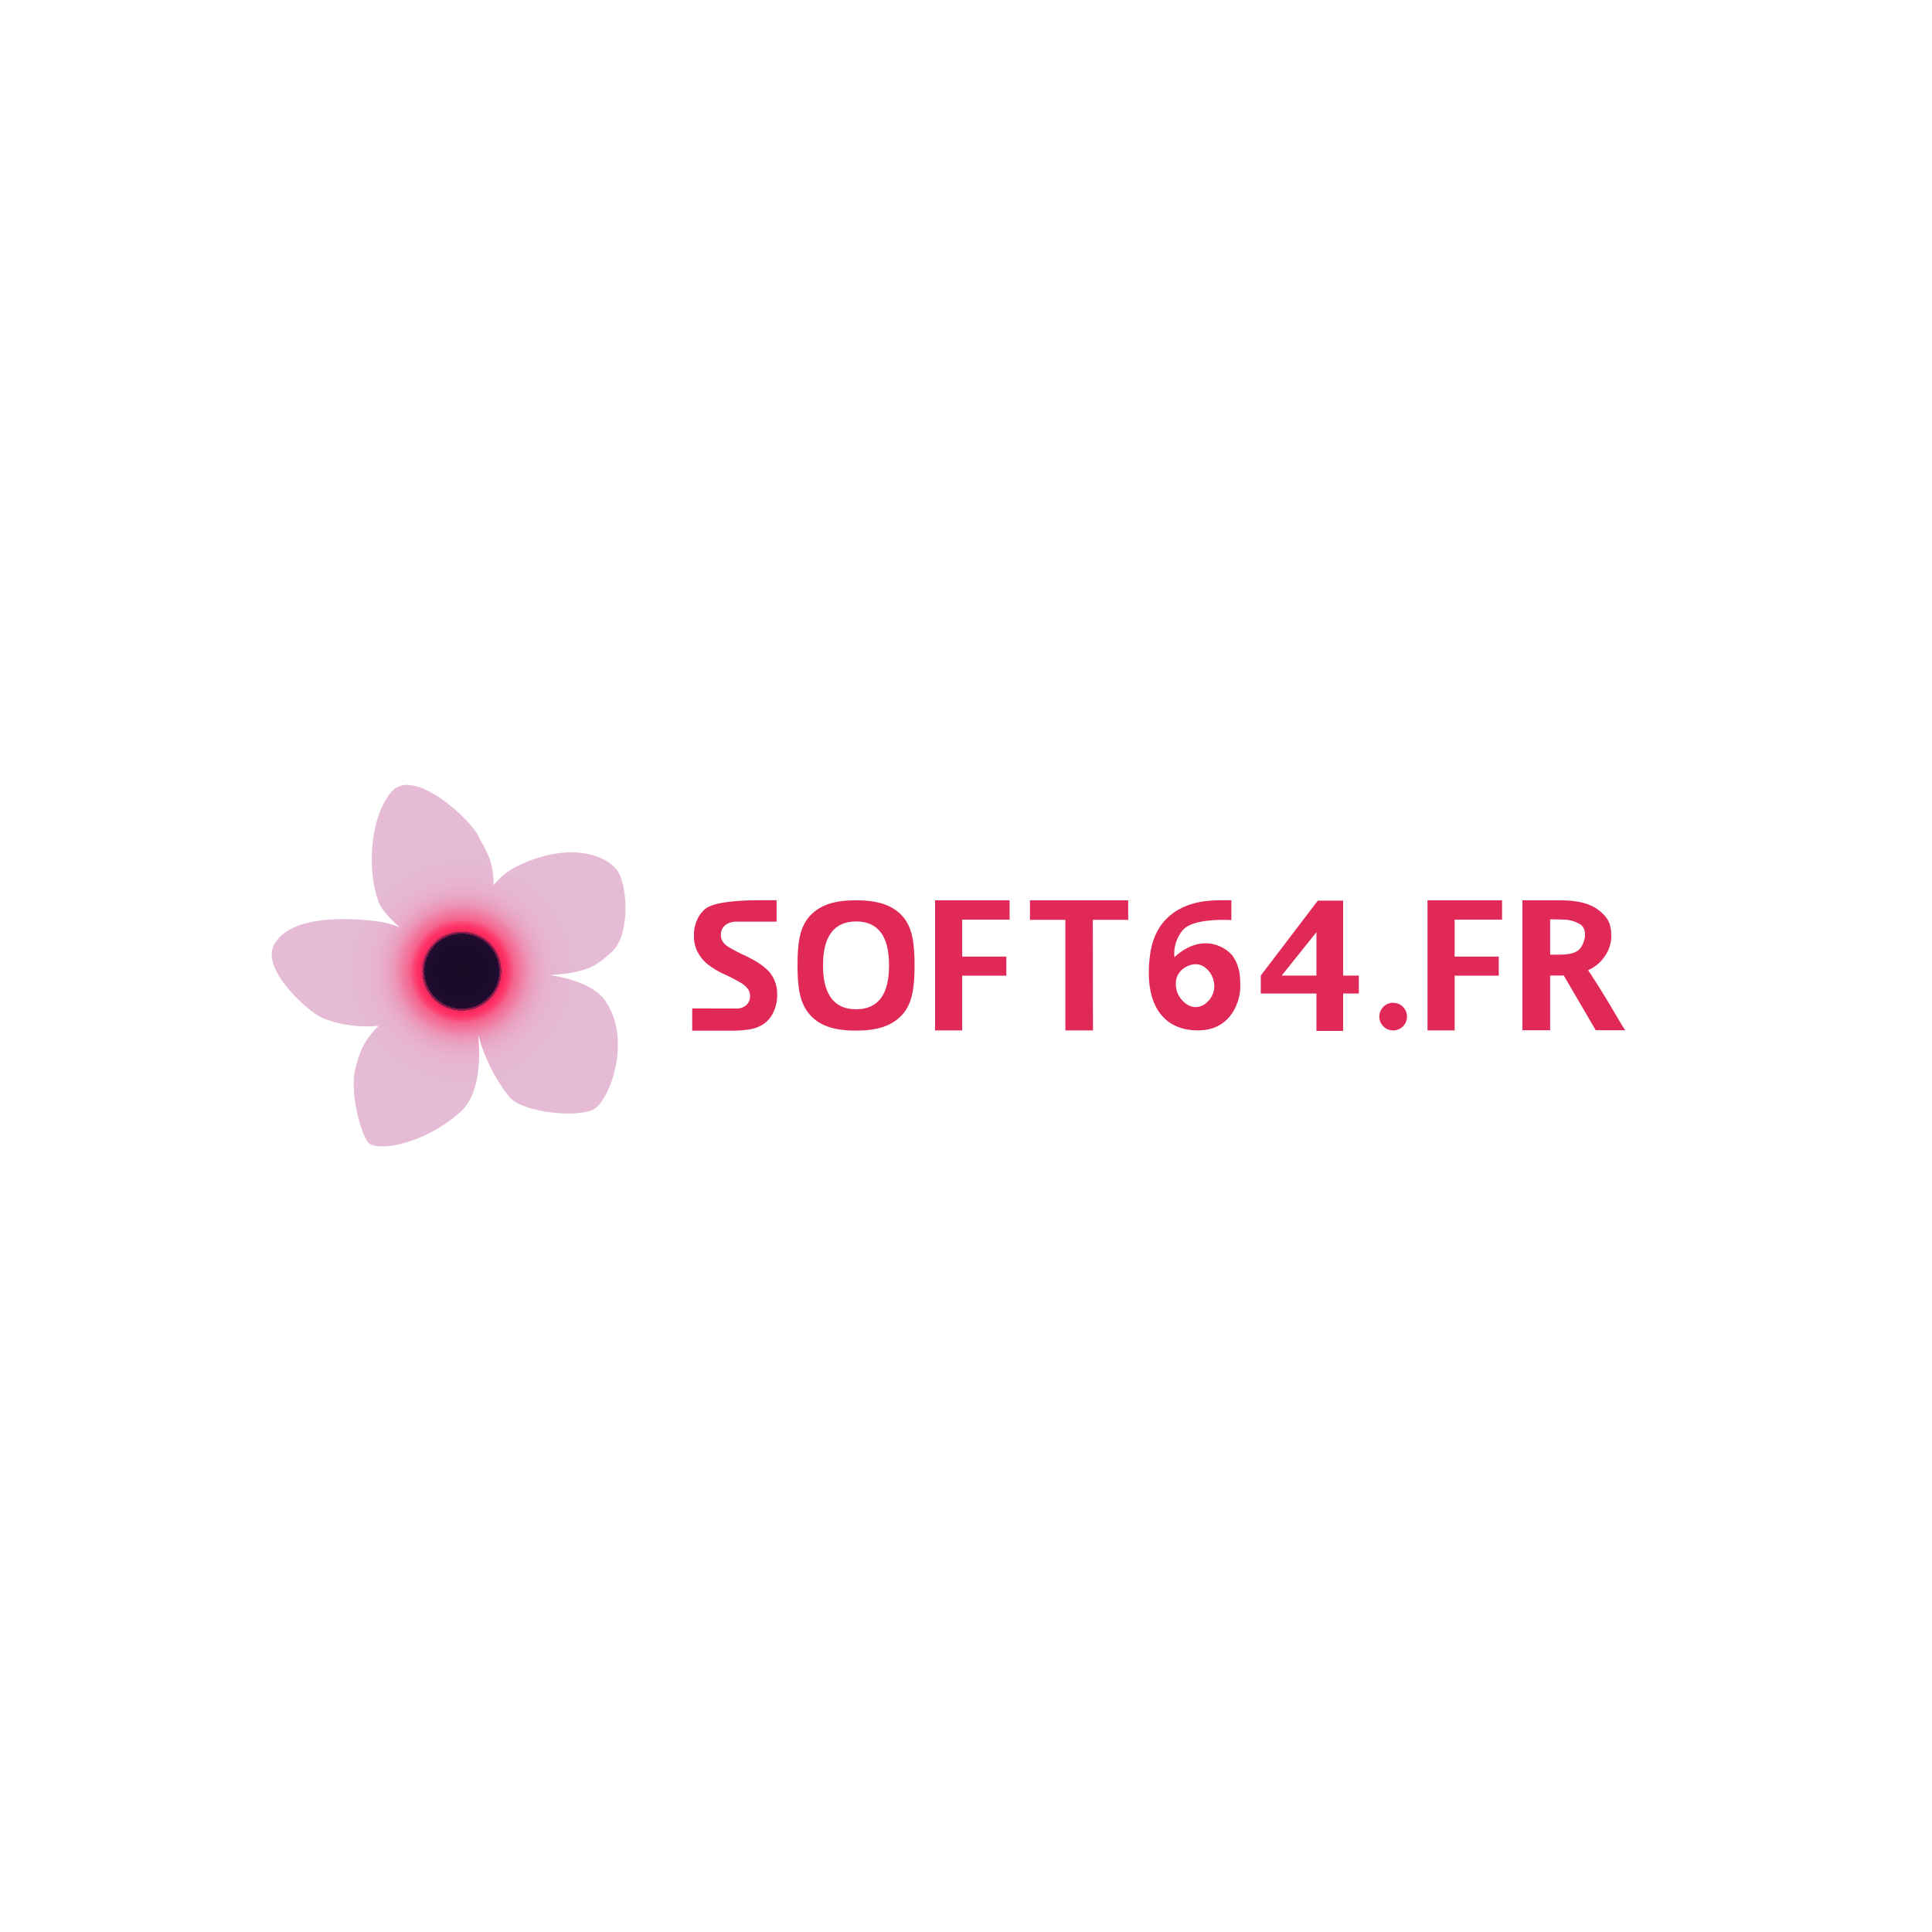
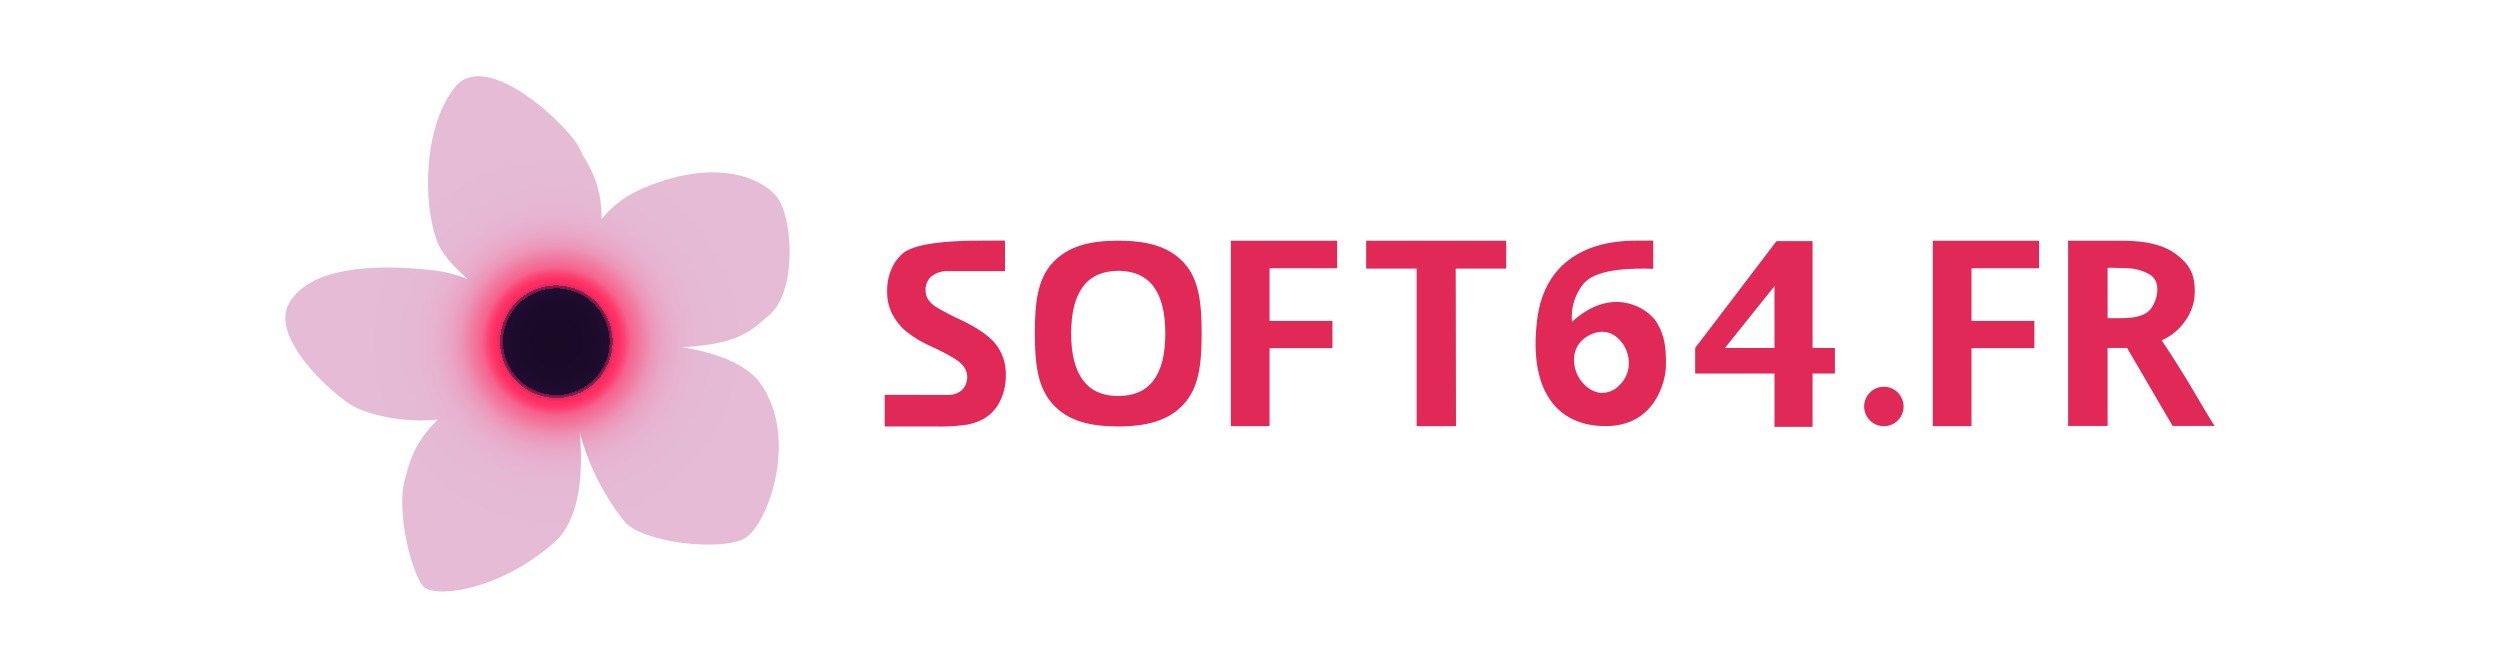
- <svg xmlns="http://www.w3.org/2000/svg" id="ligne_txt_rouge" data-name="ligne txt rouge" viewBox="0 0 600.25 600.25">
-   <defs>
-     <radialGradient id="Dégradé_rose_simple" cx="143.48" cy="301.73" r="64.56" gradientUnits="userSpaceOnUse">
-       <stop offset="0" stop-color="#1a0a26" />
-       <stop offset="0.12" stop-color="#1b0a28" />
-       <stop offset="0.17" stop-color="#1f0c2f" />
-       <stop offset="0.18" stop-color="#220d33" />
-       <stop offset="0.18" stop-color="#44123a" />
-       <stop offset="0.18" stop-color="#701844" />
-       <stop offset="0.19" stop-color="#961e4c" />
-       <stop offset="0.19" stop-color="#b72353" />
-       <stop offset="0.19" stop-color="#d12658" />
-       <stop offset="0.19" stop-color="#e6295d" />
-       <stop offset="0.2" stop-color="#f42b60" />
-       <stop offset="0.2" stop-color="#fc2d61" />
-       <stop offset="0.21" stop-color="#ff2d62" />
-       <stop offset="0.23" stop-color="#fb4374" />
-       <stop offset="0.25" stop-color="#f5638e" />
-       <stop offset="0.29" stop-color="#f07ea4" />
-       <stop offset="0.32" stop-color="#ec95b7" />
-       <stop offset="0.36" stop-color="#e9a6c5" />
-       <stop offset="0.41" stop-color="#e7b2cf" />
-       <stop offset="0.48" stop-color="#e5b9d4" />
-       <stop offset="0.66" stop-color="#e5bbd6" />
-       <stop offset="1" stop-color="#e5bbd6" />
+ <svg xmlns="http://www.w3.org/2000/svg" id="ligne_txt_rouge" data-name="ligne txt rouge" viewBox="0 0 420.521 112.312" version="1.1" width="420.521" height="112.312">
+   <defs id="defs22">
+     <radialGradient id="degrade_rose_simple" cx="143.48" cy="301.73" r="64.56" gradientUnits="userSpaceOnUse" gradientTransform="translate(-84.41893,-243.8617)">
+       <stop offset="0" stop-color="#1a0a26" id="stop1" />
+       <stop offset="0.12" stop-color="#1b0a28" id="stop2" />
+       <stop offset="0.17" stop-color="#1f0c2f" id="stop3" />
+       <stop offset="0.18" stop-color="#220d33" id="stop4" />
+       <stop offset="0.18" stop-color="#44123a" id="stop5" />
+       <stop offset="0.18" stop-color="#701844" id="stop6" />
+       <stop offset="0.19" stop-color="#961e4c" id="stop7" />
+       <stop offset="0.19" stop-color="#b72353" id="stop8" />
+       <stop offset="0.19" stop-color="#d12658" id="stop9" />
+       <stop offset="0.19" stop-color="#e6295d" id="stop10" />
+       <stop offset="0.2" stop-color="#f42b60" id="stop11" />
+       <stop offset="0.2" stop-color="#fc2d61" id="stop12" />
+       <stop offset="0.21" stop-color="#ff2d62" id="stop13" />
+       <stop offset="0.23" stop-color="#fb4374" id="stop14" />
+       <stop offset="0.25" stop-color="#f5638e" id="stop15" />
+       <stop offset="0.29" stop-color="#f07ea4" id="stop16" />
+       <stop offset="0.32" stop-color="#ec95b7" id="stop17" />
+       <stop offset="0.36" stop-color="#e9a6c5" id="stop18" />
+       <stop offset="0.41" stop-color="#e7b2cf" id="stop19" />
+       <stop offset="0.48" stop-color="#e5b9d4" id="stop20" />
+       <stop offset="0.66" stop-color="#e5bbd6" id="stop21" />
+       <stop offset="1" stop-color="#e5bbd6" id="stop22" />
    </radialGradient>
  </defs>
-   <path d="M188.1,311c-3.1-4.5-9.92-6.87-17.23-8.08,12.33-.6,15.15-3.6,19.08-7.05,5.86-5.14,5-19.7,2.29-24.67s-14-10.16-30.84-2.46a22.71,22.71,0,0,0-8.05,6.25c.12-8.55-3.57-12.44-4.65-15.1-1.85-4.56-20.13-22.12-27.12-13.84s-7.42,25.41-3.93,34.21c1,2.41,3.44,5.14,6.52,7.82a31,31,0,0,0-7.39-1.91c-13.76-1.58-27-.44-31.46,7s8.85,19.53,13.42,22.33c3.57,2.19,11.64,4,18.9,3.21-5.19,5.1-6.12,9.17-7.16,13-2,7.3,1.54,20.39,3.89,23.24S131,356.07,143,345.51c5.64-5,6.38-14.88,5.59-24a52.72,52.72,0,0,0,9.54,19.15c3.73,5,21.7,6.85,26.55,3.85S196.38,323,188.1,311Z" fill="url(#Dégradé_rose_simple)" />
-   <g id="txt">
-     <path d="M481.61,303.09v17H473V279.72h11.78c5.49,0,9.2,1,11.83,3s4,4,4,8a10.79,10.79,0,0,1-2,6.35,11.93,11.93,0,0,1-5.21,4.35c6.08,9.09,9.69,16,11.54,18.67h-9.16l-9.93-17Zm0-6.49h2.77c2.11,0,5.16-.15,6.62-2s2.32-5.7.1-7.31a10,10,0,0,0-5.26-1.58c-.35,0-4.23-.15-4.23-.07Z" fill="#e12957" />
-     <path d="M220.78,313.32h-5.72c0,1,0,1.05,0,1.68v5.21H216c1.75,0,5.27,0,10.43,0a36.74,36.74,0,0,0,5.62-.28,11.57,11.57,0,0,0,4.65-1.43,9,9,0,0,0,3.06-3,12.34,12.34,0,0,0,1.7-6.45,10.59,10.59,0,0,0-2.1-6.67q-2.1-2.73-7.77-5.43a52.78,52.78,0,0,1-5.43-2.84,5.78,5.78,0,0,1-1.67-1.63,3.64,3.64,0,0,1-.52-2,3.74,3.74,0,0,1,1.29-3,5.5,5.5,0,0,1,3.74-1.13h12.28V279.7c-.28,0-3.5,0-4.83,0-1.84,0-3.68,0-5.52.12a53.67,53.67,0,0,0-5.8.55,22,22,0,0,0-3.76.87,11.2,11.2,0,0,0-1.24.52,4.58,4.58,0,0,0-1.13.71,9.83,9.83,0,0,0-1.82,2.14,11.49,11.49,0,0,0-1.59,6.09,10.63,10.63,0,0,0,1.11,5,12.49,12.49,0,0,0,2.95,3.73,24.91,24.91,0,0,0,5.56,3.34,52.68,52.68,0,0,1,5.24,2.74,7.78,7.78,0,0,1,1.95,1.78,4,4,0,0,1-.33,4.81,4.41,4.41,0,0,1-3.13,1.24C228.52,313.34,224.42,313.33,220.78,313.32Z" fill="#e12957" />
-     <path d="M451.94,320.13h-8.43V279.72h23.16v6H451.94v11.48h13.71v5.93H451.94Z" fill="#e12957" />
-     <circle cx="432.84" cy="315.85" r="4.3" fill="#e12957" />
-     <path d="M422.17,308.67H417.3v11.62H409V308.67H391.71v-5.58l17.72-23.28h7.87V303.1h4.87ZM409,303.1V289.61l-10.8,13.49Z" fill="#e12957" />
-     <path d="M383.36,297.56c-1.87-3.09-9.64-8.25-18.5-.17a11.47,11.47,0,0,1,2.57-8.36s.16-.18.33-.35c3-2.95,10.82-3,14.81-2.83V279.7l-3.74,0c-12,0-20.32,5.66-21.61,17.65-1.74,15,4.33,22.82,15.06,22.78s13.05-9.83,13.06-13.24S385.24,300.66,383.36,297.56Zm-8.07,13.56a5.2,5.2,0,0,1-4.21,1.76c-3-.29-4.69-3.26-4.83-3.51a7.6,7.6,0,0,1-.78-5.21,5.71,5.71,0,0,1,2-3.09c.31-.26,3.39-2.7,6.58-.75a7.3,7.3,0,0,1,3.21,6A6.6,6.6,0,0,1,375.29,311.12Z" fill="#e12957" />
-     <path d="M339.58,320.13H331V285.79H320v-6.07h30.52v6.07h-11Z" fill="#e12957" />
-     <path d="M298.94,320.13h-8.43V279.72h23.16v6H298.94v11.48h13.71v5.93H298.94Z" fill="#e12957" />
-     <path d="M284.14,299.94c0,6.69-.6,11.83-3.92,15.42s-8.07,4.84-14.27,4.84S255,319,251.7,315.36s-3.92-8.75-3.92-15.48.6-11.86,3.93-15.41,8-4.76,14.25-4.76,11,1.23,14.3,4.8S284.14,293.23,284.14,299.94Zm-28.44,0q0,6.76,2.58,10.2c1.71,2.28,4.27,3.43,7.68,3.43q10.26,0,10.26-13.63T266,286.28c-3.41,0-6,1.15-7.72,3.44S255.7,295.42,255.7,299.94Z" fill="#e12957" />
+   <g id="g30" transform="matrix(0.7717181,0,0,0.7717181,47.99868,12.81941)">
+     <path d="m 103.681,67.138 c -3.1,-4.5 -9.92,-6.87 -17.23,-8.08 12.33,-0.6 15.15,-3.6 19.08,-7.05 5.86,-5.14 5,-19.7 2.29,-24.67 -2.71,-4.97 -14,-10.16 -30.84,-2.46 a 22.71,22.71 0 0 0 -8.05,6.25 c 0.12,-8.55 -3.57,-12.44 -4.65,-15.1 -1.85,-4.56 -20.13,-22.12 -27.12,-13.84 -6.99,8.28 -7.42,25.41 -3.93,34.21 1,2.41 3.44,5.14 6.52,7.82 a 31,31 0 0 0 -7.39,-1.91 c -13.76,-1.58 -27,-0.44 -31.46,7 -4.46,7.44 8.85,19.53 13.42,22.33 3.57,2.19 11.64,4 18.9,3.21 -5.19,5.1 -6.12,9.17 -7.16,13 -2,7.3 1.54,20.39 3.89,23.24 2.35,2.85 16.63,1.12 28.63,-9.44 5.64,-5 6.38,-14.88 5.59,-24 a 52.72,52.72 0 0 0 9.54,19.15 c 3.73,5 21.7,6.85 26.55,3.85 4.85,-3 11.7,-21.51 3.42,-33.51 z" fill="url(#degrade_rose_simple)" id="path22" style="fill:url(#degrade_rose_simple)" />
+     <g id="txt" transform="translate(-84.41893,-243.8617)">
+       <path d="m 481.61,303.09 v 17 H 473 v -40.37 h 11.78 c 5.49,0 9.2,1 11.83,3 2.63,2 4,4 4,8 a 10.79,10.79 0 0 1 -2,6.35 11.93,11.93 0 0 1 -5.21,4.35 c 6.08,9.09 9.69,16 11.54,18.67 h -9.16 l -9.93,-17 z m 0,-6.49 h 2.77 c 2.11,0 5.16,-0.15 6.62,-2 1.46,-1.85 2.32,-5.7 0.1,-7.31 a 10,10 0 0 0 -5.26,-1.58 c -0.35,0 -4.23,-0.15 -4.23,-0.07 z" fill="#e12957" id="path23" />
+       <path d="m 220.78,313.32 h -5.72 c 0,1 0,1.05 0,1.68 v 5.21 H 216 c 1.75,0 5.27,0 10.43,0 a 36.74,36.74 0 0 0 5.62,-0.28 11.57,11.57 0 0 0 4.65,-1.43 9,9 0 0 0 3.06,-3 12.34,12.34 0 0 0 1.7,-6.45 10.59,10.59 0 0 0 -2.1,-6.67 q -2.1,-2.73 -7.77,-5.43 a 52.78,52.78 0 0 1 -5.43,-2.84 5.78,5.78 0 0 1 -1.67,-1.63 3.64,3.64 0 0 1 -0.52,-2 3.74,3.74 0 0 1 1.29,-3 5.5,5.5 0 0 1 3.74,-1.13 h 12.28 v -6.65 c -0.28,0 -3.5,0 -4.83,0 -1.84,0 -3.68,0 -5.52,0.12 a 53.67,53.67 0 0 0 -5.8,0.55 22,22 0 0 0 -3.76,0.87 11.2,11.2 0 0 0 -1.24,0.52 4.58,4.58 0 0 0 -1.13,0.71 9.83,9.83 0 0 0 -1.82,2.14 11.49,11.49 0 0 0 -1.59,6.09 10.63,10.63 0 0 0 1.11,5 12.49,12.49 0 0 0 2.95,3.73 24.91,24.91 0 0 0 5.56,3.34 52.68,52.68 0 0 1 5.24,2.74 7.78,7.78 0 0 1 1.95,1.78 4,4 0 0 1 -0.33,4.81 4.41,4.41 0 0 1 -3.13,1.24 c -0.42,0 -4.52,-0.01 -8.16,-0.02 z" fill="#e12957" id="path24" />
+       <path d="m 451.94,320.13 h -8.43 v -40.41 h 23.16 v 6 h -14.73 v 11.48 h 13.71 v 5.93 h -13.71 z" fill="#e12957" id="path25" />
+       <circle cx="432.84" cy="315.85" r="4.3" fill="#e12957" id="circle25" />
+       <path d="m 422.17,308.67 h -4.87 v 11.62 H 409 v -11.62 h -17.29 v -5.58 l 17.72,-23.28 h 7.87 v 23.29 h 4.87 z M 409,303.1 v -13.49 l -10.8,13.49 z" fill="#e12957" id="path26" />
+       <path d="m 383.36,297.56 c -1.87,-3.09 -9.64,-8.25 -18.5,-0.17 a 11.47,11.47 0 0 1 2.57,-8.36 c 0,0 0.16,-0.18 0.33,-0.35 3,-2.95 10.82,-3 14.81,-2.83 v -6.15 h -3.74 c -12,0 -20.32,5.66 -21.61,17.65 -1.74,15 4.33,22.82 15.06,22.78 10.73,-0.04 13.05,-9.83 13.06,-13.24 0.01,-3.41 -0.1,-6.23 -1.98,-9.33 z m -8.07,13.56 a 5.2,5.2 0 0 1 -4.21,1.76 c -3,-0.29 -4.69,-3.26 -4.83,-3.51 a 7.6,7.6 0 0 1 -0.78,-5.21 5.71,5.71 0 0 1 2,-3.09 c 0.31,-0.26 3.39,-2.7 6.58,-0.75 a 7.3,7.3 0 0 1 3.21,6 6.6,6.6 0 0 1 -1.97,4.8 z" fill="#e12957" id="path27" />
+       <path d="M 339.58,320.13 H 331 v -34.34 h -11 v -6.07 h 30.52 v 6.07 h -11 z" fill="#e12957" id="path28" />
+       <path d="m 298.94,320.13 h -8.43 v -40.41 h 23.16 v 6 h -14.73 v 11.48 h 13.71 v 5.93 h -13.71 z" fill="#e12957" id="path29" />
+       <path d="m 284.14,299.94 c 0,6.69 -0.6,11.83 -3.92,15.42 -3.32,3.59 -8.07,4.84 -14.27,4.84 -6.2,0 -10.95,-1.2 -14.25,-4.84 -3.3,-3.64 -3.92,-8.75 -3.92,-15.48 0,-6.73 0.6,-11.86 3.93,-15.41 3.33,-3.55 8,-4.76 14.25,-4.76 6.25,0 11,1.23 14.3,4.8 3.3,3.57 3.88,8.72 3.88,15.43 z m -28.44,0 q 0,6.76 2.58,10.2 c 1.71,2.28 4.27,3.43 7.68,3.43 q 10.26,0 10.26,-13.63 0,-13.63 -10.22,-13.66 c -3.41,0 -6,1.15 -7.72,3.44 -1.72,2.29 -2.58,5.7 -2.58,10.22 z" fill="#e12957" id="path30" />
+     </g>
  </g>
</svg>
